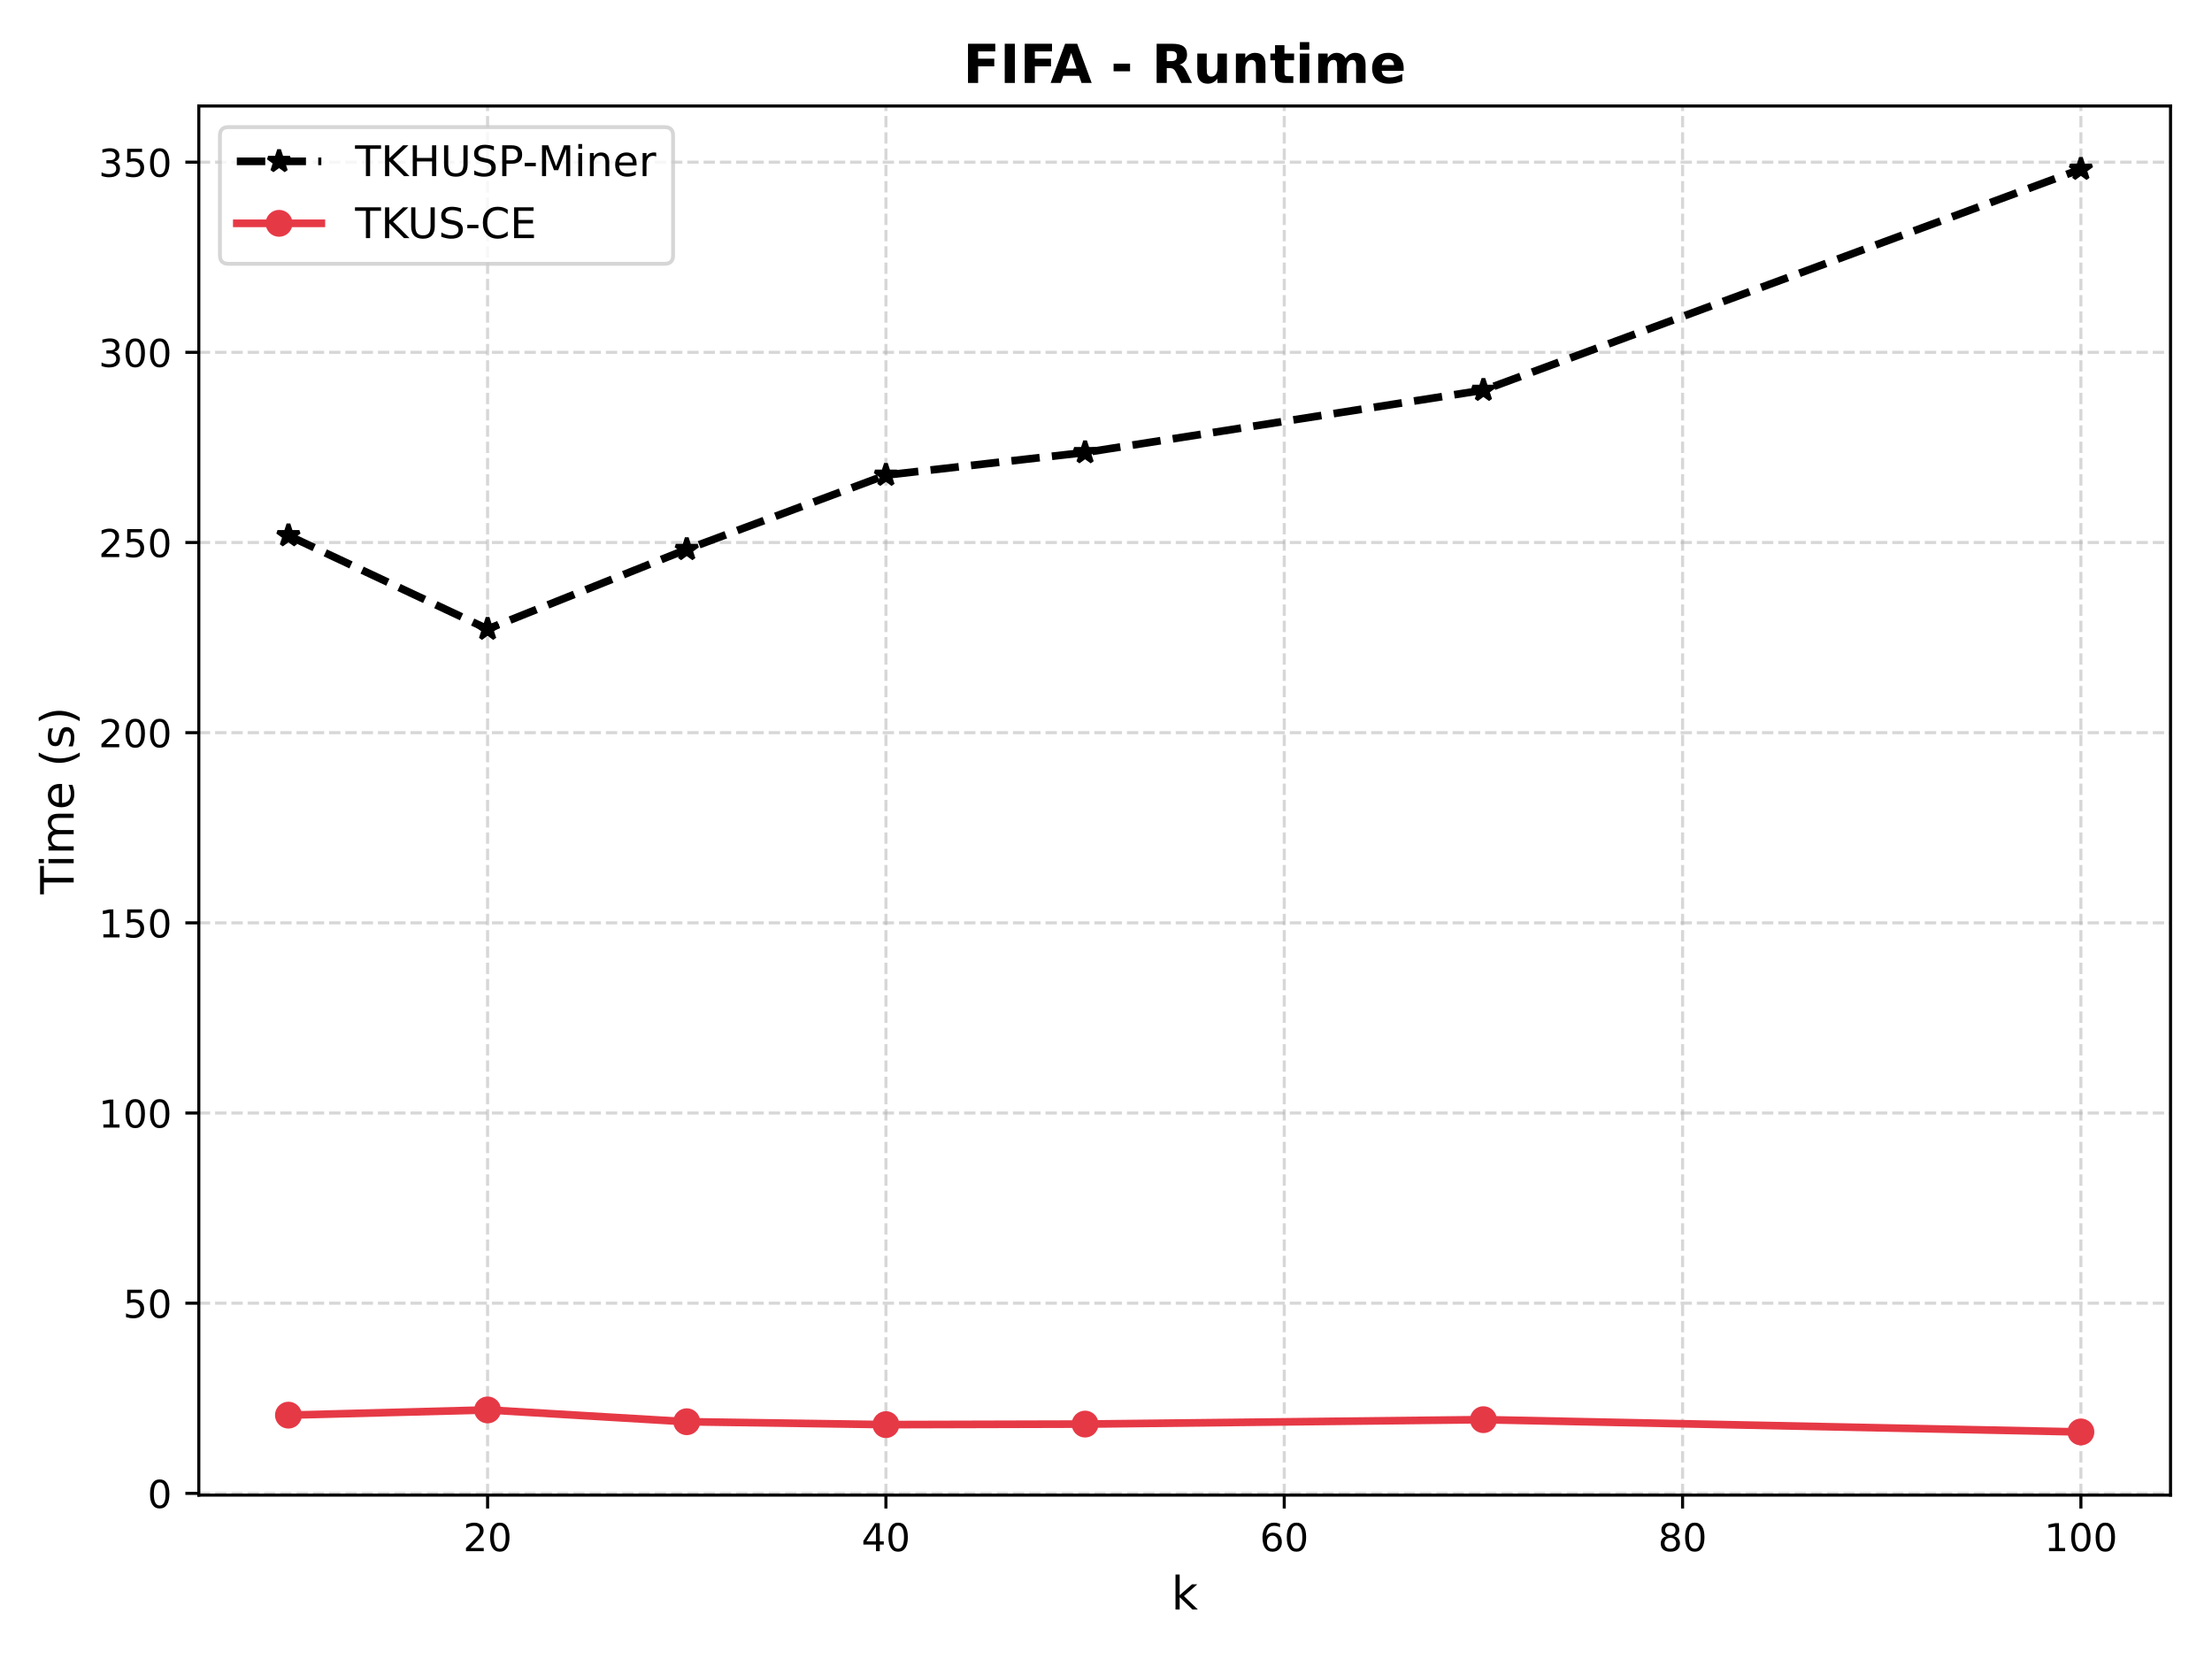
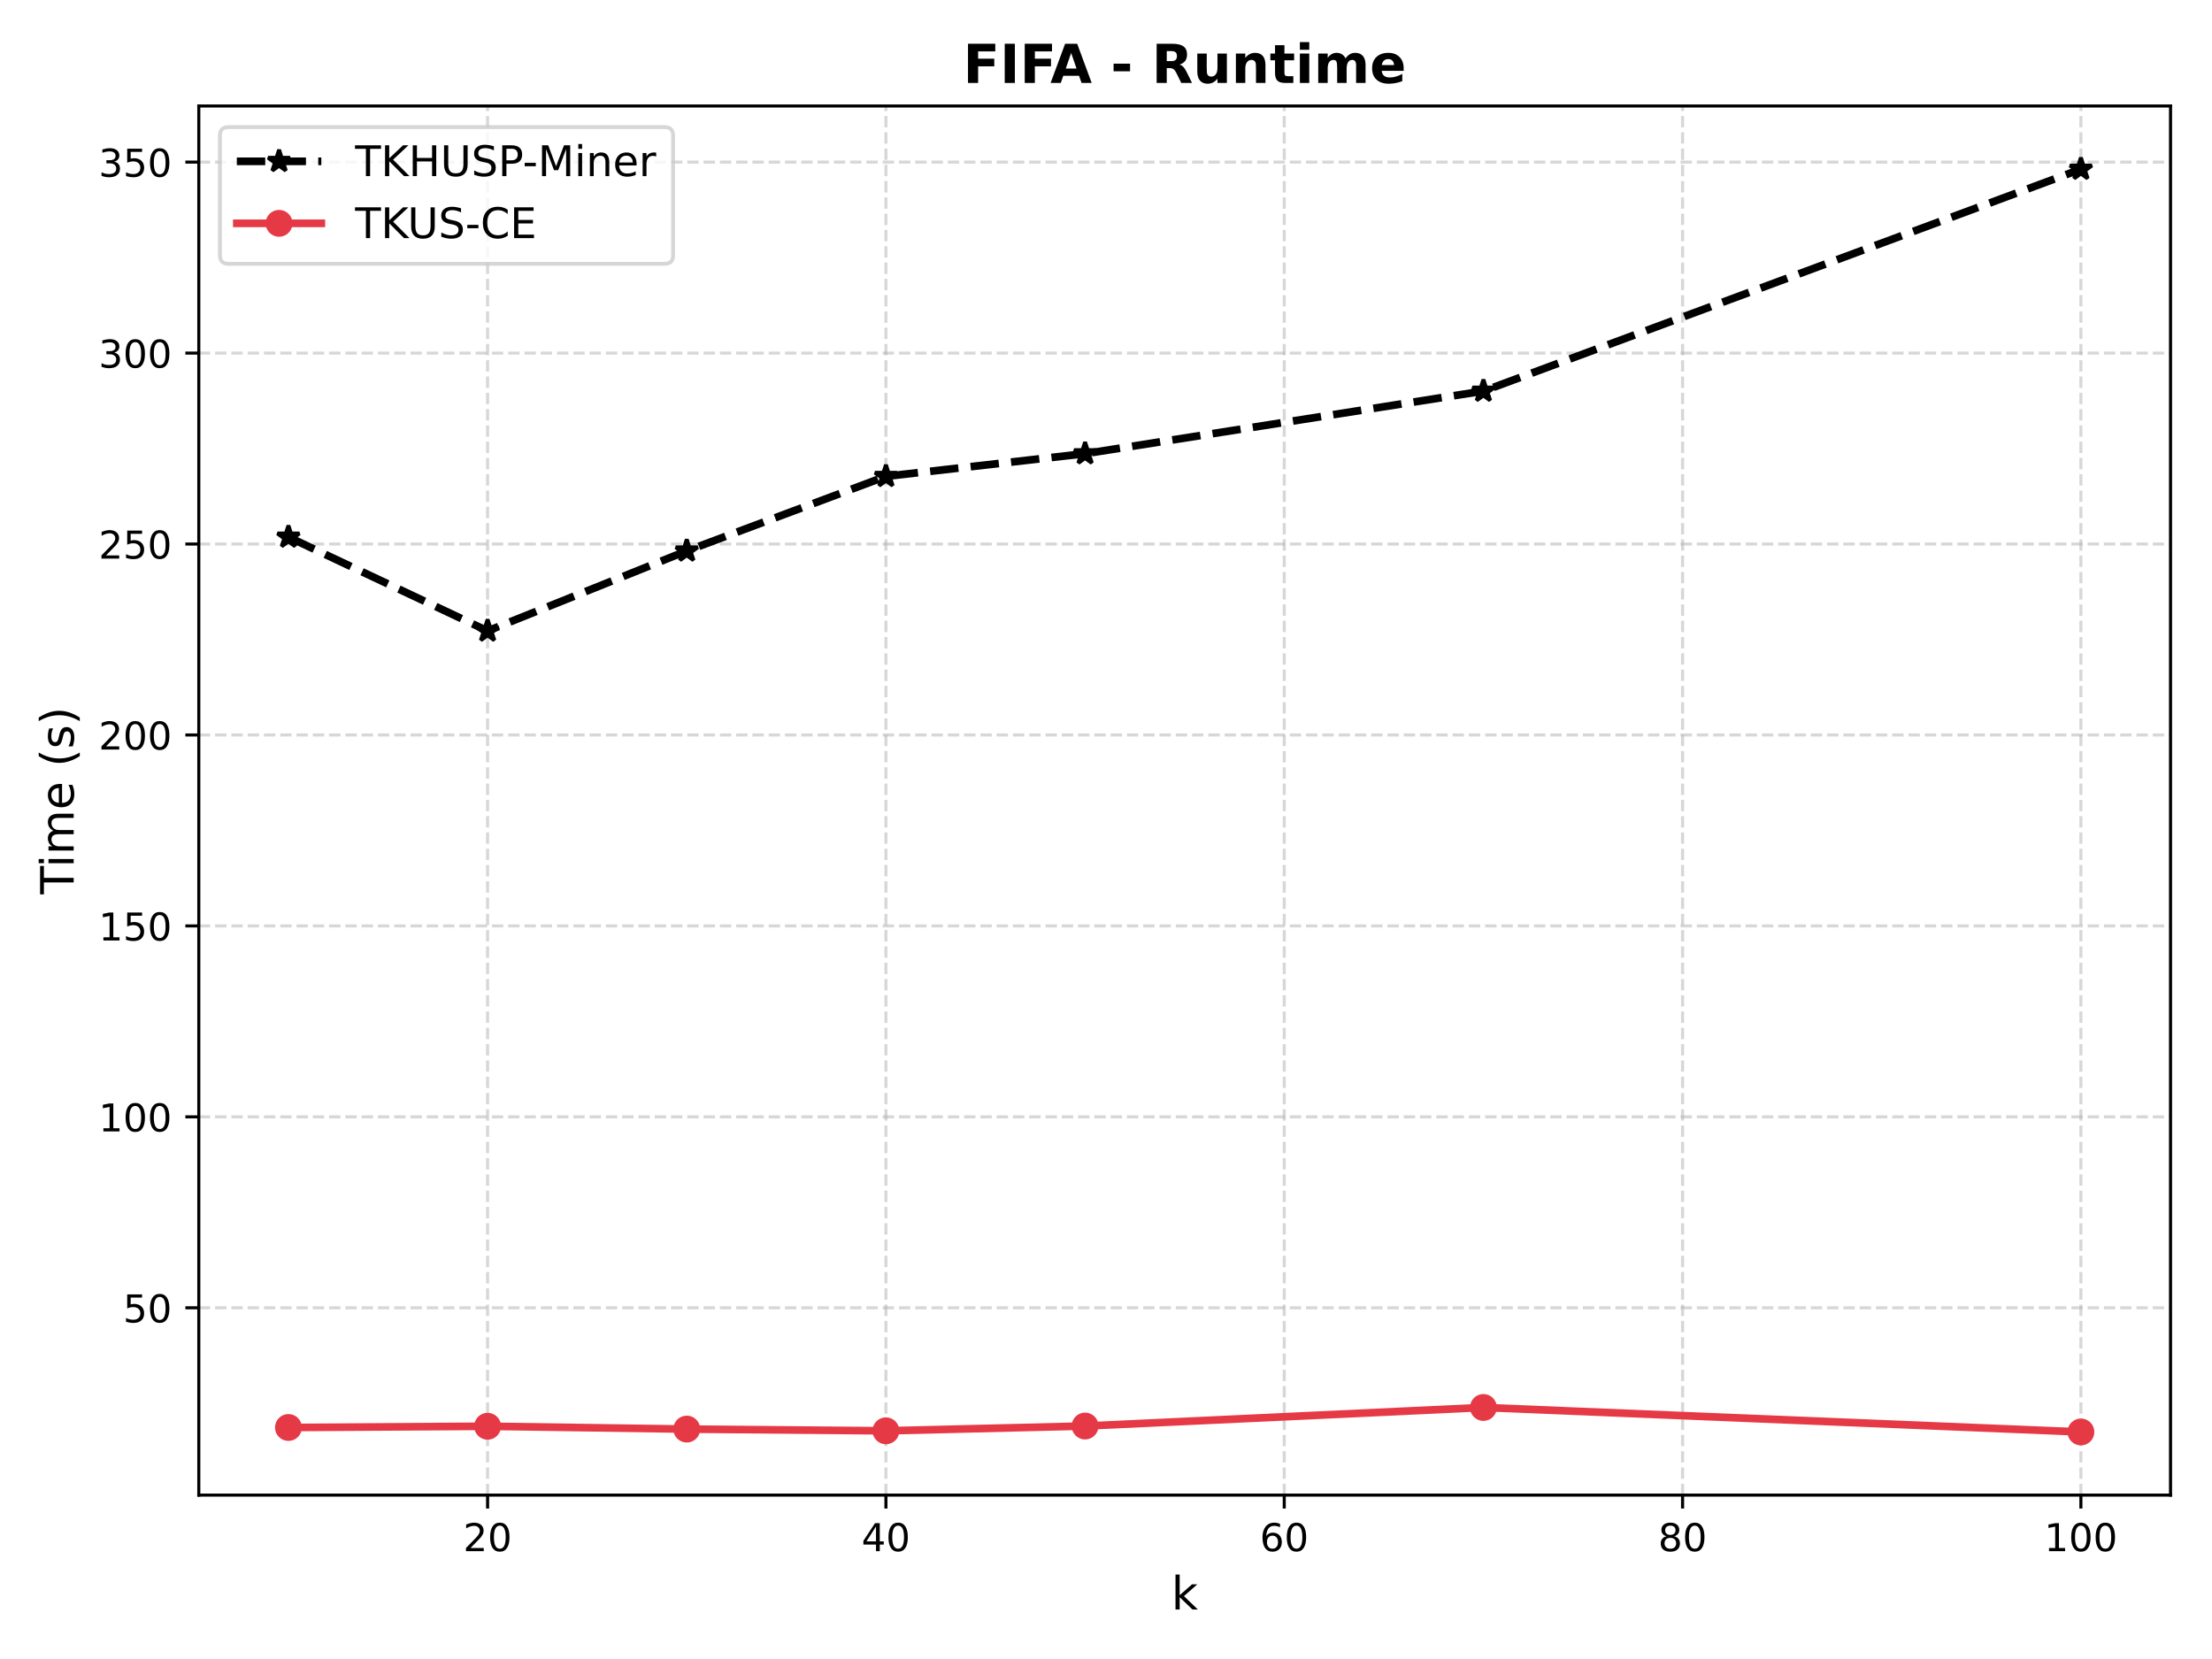
<svg xmlns="http://www.w3.org/2000/svg" xmlns:xlink="http://www.w3.org/1999/xlink" width="576pt" height="432pt" viewBox="0 0 576 432" version="1.1">
  <defs>
    <style type="text/css">*{stroke-linejoin: round; stroke-linecap: butt}</style>
  </defs>
  <g id="figure_1">
    <g id="patch_1">
      <path d="M 0 432  L 576 432  L 576 0  L 0 0  z " style="fill: #ffffff" />
    </g>
    <g id="axes_1">
      <g id="patch_2">
        <path d="M 51.77 389.32  L 565.2 389.32  L 565.2 27.6  L 51.77 27.6  z " style="fill: #ffffff" />
      </g>
      <g id="matplotlib.axis_1">
        <g id="xtick_1">
          <g id="line2d_1">
-             <path d="M 126.969 389.32  L 126.969 27.6  " clip-path="url(#pc176c3a5c0)" style="fill: none; stroke-dasharray: 2.96,1.28; stroke-dashoffset: 0; stroke: #b0b0b0; stroke-opacity: 0.5; stroke-width: 0.8" />
+             <path d="M 126.969 389.32  L 126.969 27.6  " clip-path="url(#p98add1917b)" style="fill: none; stroke-dasharray: 2.96,1.28; stroke-dashoffset: 0; stroke: #b0b0b0; stroke-opacity: 0.5; stroke-width: 0.8" />
          </g>
          <g id="line2d_2">
            <defs>
-               <path id="mfcb5574f5d" d="M 0 0  L 0 3.5  " style="stroke: #000000; stroke-width: 0.8" />
-             </defs>
-             <g>
-               <use xlink:href="#mfcb5574f5d" x="126.969" y="389.32" style="stroke: #000000; stroke-width: 0.8" />
+               <path id="ma1ddd3b9f3" d="M 0 0  L 0 3.5  " style="stroke: #000000; stroke-width: 0.8" />
+             </defs>
+             <g>
+               <use xlink:href="#ma1ddd3b9f3" x="126.969" y="389.32" style="stroke: #000000; stroke-width: 0.8" />
            </g>
          </g>
          <g id="text_1">
            <g transform="translate(120.6068 403.9184) scale(0.1 -0.1)">
              <defs>
                <path id="DejaVuSans-32" d="M 1228 531  L 3431 531  L 3431 0  L 469 0  L 469 531  Q 828 903 1448 1529  Q 2069 2156 2228 2338  Q 2531 2678 2651 2914  Q 2772 3150 2772 3378  Q 2772 3750 2511 3984  Q 2250 4219 1831 4219  Q 1534 4219 1204 4116  Q 875 4013 500 3803  L 500 4441  Q 881 4594 1212 4672  Q 1544 4750 1819 4750  Q 2544 4750 2975 4387  Q 3406 4025 3406 3419  Q 3406 3131 3298 2873  Q 3191 2616 2906 2266  Q 2828 2175 2409 1742  Q 1991 1309 1228 531  z " transform="scale(0.015625)" />
                <path id="DejaVuSans-30" d="M 2034 4250  Q 1547 4250 1301 3770  Q 1056 3291 1056 2328  Q 1056 1369 1301 889  Q 1547 409 2034 409  Q 2525 409 2770 889  Q 3016 1369 3016 2328  Q 3016 3291 2770 3770  Q 2525 4250 2034 4250  z M 2034 4750  Q 2819 4750 3233 4129  Q 3647 3509 3647 2328  Q 3647 1150 3233 529  Q 2819 -91 2034 -91  Q 1250 -91 836 529  Q 422 1150 422 2328  Q 422 3509 836 4129  Q 1250 4750 2034 4750  z " transform="scale(0.015625)" />
              </defs>
              <use xlink:href="#DejaVuSans-32" />
              <use xlink:href="#DejaVuSans-30" x="63.623" />
            </g>
          </g>
        </g>
        <g id="xtick_2">
          <g id="line2d_3">
-             <path d="M 230.693 389.32  L 230.693 27.6  " clip-path="url(#pc176c3a5c0)" style="fill: none; stroke-dasharray: 2.96,1.28; stroke-dashoffset: 0; stroke: #b0b0b0; stroke-opacity: 0.5; stroke-width: 0.8" />
+             <path d="M 230.693 389.32  L 230.693 27.6  " clip-path="url(#p98add1917b)" style="fill: none; stroke-dasharray: 2.96,1.28; stroke-dashoffset: 0; stroke: #b0b0b0; stroke-opacity: 0.5; stroke-width: 0.8" />
          </g>
          <g id="line2d_4">
            <g>
-               <use xlink:href="#mfcb5574f5d" x="230.693" y="389.32" style="stroke: #000000; stroke-width: 0.8" />
+               <use xlink:href="#ma1ddd3b9f3" x="230.693" y="389.32" style="stroke: #000000; stroke-width: 0.8" />
            </g>
          </g>
          <g id="text_2">
            <g transform="translate(224.3301 403.9184) scale(0.1 -0.1)">
              <defs>
                <path id="DejaVuSans-34" d="M 2419 4116  L 825 1625  L 2419 1625  L 2419 4116  z M 2253 4666  L 3047 4666  L 3047 1625  L 3713 1625  L 3713 1100  L 3047 1100  L 3047 0  L 2419 0  L 2419 1100  L 313 1100  L 313 1709  L 2253 4666  z " transform="scale(0.015625)" />
              </defs>
              <use xlink:href="#DejaVuSans-34" />
              <use xlink:href="#DejaVuSans-30" x="63.623" />
            </g>
          </g>
        </g>
        <g id="xtick_3">
          <g id="line2d_5">
-             <path d="M 334.416 389.32  L 334.416 27.6  " clip-path="url(#pc176c3a5c0)" style="fill: none; stroke-dasharray: 2.96,1.28; stroke-dashoffset: 0; stroke: #b0b0b0; stroke-opacity: 0.5; stroke-width: 0.8" />
+             <path d="M 334.416 389.32  L 334.416 27.6  " clip-path="url(#p98add1917b)" style="fill: none; stroke-dasharray: 2.96,1.28; stroke-dashoffset: 0; stroke: #b0b0b0; stroke-opacity: 0.5; stroke-width: 0.8" />
          </g>
          <g id="line2d_6">
            <g>
-               <use xlink:href="#mfcb5574f5d" x="334.416" y="389.32" style="stroke: #000000; stroke-width: 0.8" />
+               <use xlink:href="#ma1ddd3b9f3" x="334.416" y="389.32" style="stroke: #000000; stroke-width: 0.8" />
            </g>
          </g>
          <g id="text_3">
            <g transform="translate(328.0533 403.9184) scale(0.1 -0.1)">
              <defs>
                <path id="DejaVuSans-36" d="M 2113 2584  Q 1688 2584 1439 2293  Q 1191 2003 1191 1497  Q 1191 994 1439 701  Q 1688 409 2113 409  Q 2538 409 2786 701  Q 3034 994 3034 1497  Q 3034 2003 2786 2293  Q 2538 2584 2113 2584  z M 3366 4563  L 3366 3988  Q 3128 4100 2886 4159  Q 2644 4219 2406 4219  Q 1781 4219 1451 3797  Q 1122 3375 1075 2522  Q 1259 2794 1537 2939  Q 1816 3084 2150 3084  Q 2853 3084 3261 2657  Q 3669 2231 3669 1497  Q 3669 778 3244 343  Q 2819 -91 2113 -91  Q 1303 -91 875 529  Q 447 1150 447 2328  Q 447 3434 972 4092  Q 1497 4750 2381 4750  Q 2619 4750 2861 4703  Q 3103 4656 3366 4563  z " transform="scale(0.015625)" />
              </defs>
              <use xlink:href="#DejaVuSans-36" />
              <use xlink:href="#DejaVuSans-30" x="63.623" />
            </g>
          </g>
        </g>
        <g id="xtick_4">
          <g id="line2d_7">
-             <path d="M 438.139 389.32  L 438.139 27.6  " clip-path="url(#pc176c3a5c0)" style="fill: none; stroke-dasharray: 2.96,1.28; stroke-dashoffset: 0; stroke: #b0b0b0; stroke-opacity: 0.5; stroke-width: 0.8" />
+             <path d="M 438.139 389.32  L 438.139 27.6  " clip-path="url(#p98add1917b)" style="fill: none; stroke-dasharray: 2.96,1.28; stroke-dashoffset: 0; stroke: #b0b0b0; stroke-opacity: 0.5; stroke-width: 0.8" />
          </g>
          <g id="line2d_8">
            <g>
-               <use xlink:href="#mfcb5574f5d" x="438.139" y="389.32" style="stroke: #000000; stroke-width: 0.8" />
+               <use xlink:href="#ma1ddd3b9f3" x="438.139" y="389.32" style="stroke: #000000; stroke-width: 0.8" />
            </g>
          </g>
          <g id="text_4">
            <g transform="translate(431.7765 403.9184) scale(0.1 -0.1)">
              <defs>
                <path id="DejaVuSans-38" d="M 2034 2216  Q 1584 2216 1326 1975  Q 1069 1734 1069 1313  Q 1069 891 1326 650  Q 1584 409 2034 409  Q 2484 409 2743 651  Q 3003 894 3003 1313  Q 3003 1734 2745 1975  Q 2488 2216 2034 2216  z M 1403 2484  Q 997 2584 770 2862  Q 544 3141 544 3541  Q 544 4100 942 4425  Q 1341 4750 2034 4750  Q 2731 4750 3128 4425  Q 3525 4100 3525 3541  Q 3525 3141 3298 2862  Q 3072 2584 2669 2484  Q 3125 2378 3379 2068  Q 3634 1759 3634 1313  Q 3634 634 3220 271  Q 2806 -91 2034 -91  Q 1263 -91 848 271  Q 434 634 434 1313  Q 434 1759 690 2068  Q 947 2378 1403 2484  z M 1172 3481  Q 1172 3119 1398 2916  Q 1625 2713 2034 2713  Q 2441 2713 2670 2916  Q 2900 3119 2900 3481  Q 2900 3844 2670 4047  Q 2441 4250 2034 4250  Q 1625 4250 1398 4047  Q 1172 3844 1172 3481  z " transform="scale(0.015625)" />
              </defs>
              <use xlink:href="#DejaVuSans-38" />
              <use xlink:href="#DejaVuSans-30" x="63.623" />
            </g>
          </g>
        </g>
        <g id="xtick_5">
          <g id="line2d_9">
-             <path d="M 541.862 389.32  L 541.862 27.6  " clip-path="url(#pc176c3a5c0)" style="fill: none; stroke-dasharray: 2.96,1.28; stroke-dashoffset: 0; stroke: #b0b0b0; stroke-opacity: 0.5; stroke-width: 0.8" />
+             <path d="M 541.862 389.32  L 541.862 27.6  " clip-path="url(#p98add1917b)" style="fill: none; stroke-dasharray: 2.96,1.28; stroke-dashoffset: 0; stroke: #b0b0b0; stroke-opacity: 0.5; stroke-width: 0.8" />
          </g>
          <g id="line2d_10">
            <g>
-               <use xlink:href="#mfcb5574f5d" x="541.862" y="389.32" style="stroke: #000000; stroke-width: 0.8" />
+               <use xlink:href="#ma1ddd3b9f3" x="541.862" y="389.32" style="stroke: #000000; stroke-width: 0.8" />
            </g>
          </g>
          <g id="text_5">
            <g transform="translate(532.3185 403.9184) scale(0.1 -0.1)">
              <defs>
                <path id="DejaVuSans-31" d="M 794 531  L 1825 531  L 1825 4091  L 703 3866  L 703 4441  L 1819 4666  L 2450 4666  L 2450 531  L 3481 531  L 3481 0  L 794 0  L 794 531  z " transform="scale(0.015625)" />
              </defs>
              <use xlink:href="#DejaVuSans-31" />
              <use xlink:href="#DejaVuSans-30" x="63.623" />
              <use xlink:href="#DejaVuSans-30" x="127.246" />
            </g>
          </g>
        </g>
        <g id="text_6">
          <g transform="translate(305.0106 419.1162) scale(0.12 -0.12)">
            <defs>
              <path id="DejaVuSans-6b" d="M 581 4863  L 1159 4863  L 1159 1991  L 2875 3500  L 3609 3500  L 1753 1863  L 3688 0  L 2938 0  L 1159 1709  L 1159 0  L 581 0  L 581 4863  z " transform="scale(0.015625)" />
            </defs>
            <use xlink:href="#DejaVuSans-6b" />
          </g>
        </g>
      </g>
      <g id="matplotlib.axis_2">
        <g id="ytick_1">
          <g id="line2d_11">
-             <path d="M 51.77 388.863  L 565.2 388.863  " clip-path="url(#pc176c3a5c0)" style="fill: none; stroke-dasharray: 2.96,1.28; stroke-dashoffset: 0; stroke: #b0b0b0; stroke-opacity: 0.5; stroke-width: 0.8" />
+             <path d="M 51.77 340.549  L 565.2 340.549  " clip-path="url(#p98add1917b)" style="fill: none; stroke-dasharray: 2.96,1.28; stroke-dashoffset: 0; stroke: #b0b0b0; stroke-opacity: 0.5; stroke-width: 0.8" />
          </g>
          <g id="line2d_12">
            <defs>
-               <path id="m3930066a4e" d="M 0 0  L -3.5 0  " style="stroke: #000000; stroke-width: 0.8" />
-             </defs>
-             <g>
-               <use xlink:href="#m3930066a4e" x="51.77" y="388.863" style="stroke: #000000; stroke-width: 0.8" />
+               <path id="m9bacd7ed68" d="M 0 0  L -3.5 0  " style="stroke: #000000; stroke-width: 0.8" />
+             </defs>
+             <g>
+               <use xlink:href="#m9bacd7ed68" x="51.77" y="340.549" style="stroke: #000000; stroke-width: 0.8" />
            </g>
          </g>
          <g id="text_7">
-             <g transform="translate(38.4075 392.6624) scale(0.1 -0.1)">
-               <use xlink:href="#DejaVuSans-30" />
+             <g transform="translate(32.045 344.3481) scale(0.1 -0.1)">
+               <defs>
+                 <path id="DejaVuSans-35" d="M 691 4666  L 3169 4666  L 3169 4134  L 1269 4134  L 1269 2991  Q 1406 3038 1543 3061  Q 1681 3084 1819 3084  Q 2600 3084 3056 2656  Q 3513 2228 3513 1497  Q 3513 744 3044 326  Q 2575 -91 1722 -91  Q 1428 -91 1123 -41  Q 819 9 494 109  L 494 744  Q 775 591 1075 516  Q 1375 441 1709 441  Q 2250 441 2565 725  Q 2881 1009 2881 1497  Q 2881 1984 2565 2268  Q 2250 2553 1709 2553  Q 1456 2553 1204 2497  Q 953 2441 691 2322  L 691 4666  z " transform="scale(0.015625)" />
+               </defs>
+               <use xlink:href="#DejaVuSans-35" />
+               <use xlink:href="#DejaVuSans-30" x="63.623" />
            </g>
          </g>
        </g>
        <g id="ytick_2">
          <g id="line2d_13">
-             <path d="M 51.77 339.343  L 565.2 339.343  " clip-path="url(#pc176c3a5c0)" style="fill: none; stroke-dasharray: 2.96,1.28; stroke-dashoffset: 0; stroke: #b0b0b0; stroke-opacity: 0.5; stroke-width: 0.8" />
+             <path d="M 51.77 290.827  L 565.2 290.827  " clip-path="url(#p98add1917b)" style="fill: none; stroke-dasharray: 2.96,1.28; stroke-dashoffset: 0; stroke: #b0b0b0; stroke-opacity: 0.5; stroke-width: 0.8" />
          </g>
          <g id="line2d_14">
            <g>
-               <use xlink:href="#m3930066a4e" x="51.77" y="339.343" style="stroke: #000000; stroke-width: 0.8" />
+               <use xlink:href="#m9bacd7ed68" x="51.77" y="290.827" style="stroke: #000000; stroke-width: 0.8" />
            </g>
          </g>
          <g id="text_8">
-             <g transform="translate(32.045 343.1425) scale(0.1 -0.1)">
-               <defs>
-                 <path id="DejaVuSans-35" d="M 691 4666  L 3169 4666  L 3169 4134  L 1269 4134  L 1269 2991  Q 1406 3038 1543 3061  Q 1681 3084 1819 3084  Q 2600 3084 3056 2656  Q 3513 2228 3513 1497  Q 3513 744 3044 326  Q 2575 -91 1722 -91  Q 1428 -91 1123 -41  Q 819 9 494 109  L 494 744  Q 775 591 1075 516  Q 1375 441 1709 441  Q 2250 441 2565 725  Q 2881 1009 2881 1497  Q 2881 1984 2565 2268  Q 2250 2553 1709 2553  Q 1456 2553 1204 2497  Q 953 2441 691 2322  L 691 4666  z " transform="scale(0.015625)" />
-               </defs>
-               <use xlink:href="#DejaVuSans-35" />
-               <use xlink:href="#DejaVuSans-30" x="63.623" />
+             <g transform="translate(25.6825 294.6259) scale(0.1 -0.1)">
+               <use xlink:href="#DejaVuSans-31" />
+               <use xlink:href="#DejaVuSans-30" x="63.623" />
+               <use xlink:href="#DejaVuSans-30" x="127.246" />
            </g>
          </g>
        </g>
        <g id="ytick_3">
          <g id="line2d_15">
-             <path d="M 51.77 289.823  L 565.2 289.823  " clip-path="url(#pc176c3a5c0)" style="fill: none; stroke-dasharray: 2.96,1.28; stroke-dashoffset: 0; stroke: #b0b0b0; stroke-opacity: 0.5; stroke-width: 0.8" />
+             <path d="M 51.77 241.105  L 565.2 241.105  " clip-path="url(#p98add1917b)" style="fill: none; stroke-dasharray: 2.96,1.28; stroke-dashoffset: 0; stroke: #b0b0b0; stroke-opacity: 0.5; stroke-width: 0.8" />
          </g>
          <g id="line2d_16">
            <g>
-               <use xlink:href="#m3930066a4e" x="51.77" y="289.823" style="stroke: #000000; stroke-width: 0.8" />
+               <use xlink:href="#m9bacd7ed68" x="51.77" y="241.105" style="stroke: #000000; stroke-width: 0.8" />
            </g>
          </g>
          <g id="text_9">
-             <g transform="translate(25.6825 293.6225) scale(0.1 -0.1)">
+             <g transform="translate(25.6825 244.9038) scale(0.1 -0.1)">
              <use xlink:href="#DejaVuSans-31" />
-               <use xlink:href="#DejaVuSans-30" x="63.623" />
+               <use xlink:href="#DejaVuSans-35" x="63.623" />
              <use xlink:href="#DejaVuSans-30" x="127.246" />
            </g>
          </g>
        </g>
        <g id="ytick_4">
          <g id="line2d_17">
-             <path d="M 51.77 240.303  L 565.2 240.303  " clip-path="url(#pc176c3a5c0)" style="fill: none; stroke-dasharray: 2.96,1.28; stroke-dashoffset: 0; stroke: #b0b0b0; stroke-opacity: 0.5; stroke-width: 0.8" />
+             <path d="M 51.77 191.382  L 565.2 191.382  " clip-path="url(#p98add1917b)" style="fill: none; stroke-dasharray: 2.96,1.28; stroke-dashoffset: 0; stroke: #b0b0b0; stroke-opacity: 0.5; stroke-width: 0.8" />
          </g>
          <g id="line2d_18">
            <g>
-               <use xlink:href="#m3930066a4e" x="51.77" y="240.303" style="stroke: #000000; stroke-width: 0.8" />
+               <use xlink:href="#m9bacd7ed68" x="51.77" y="191.382" style="stroke: #000000; stroke-width: 0.8" />
            </g>
          </g>
          <g id="text_10">
-             <g transform="translate(25.6825 244.1025) scale(0.1 -0.1)">
-               <use xlink:href="#DejaVuSans-31" />
-               <use xlink:href="#DejaVuSans-35" x="63.623" />
+             <g transform="translate(25.6825 195.1817) scale(0.1 -0.1)">
+               <use xlink:href="#DejaVuSans-32" />
+               <use xlink:href="#DejaVuSans-30" x="63.623" />
              <use xlink:href="#DejaVuSans-30" x="127.246" />
            </g>
          </g>
        </g>
        <g id="ytick_5">
          <g id="line2d_19">
-             <path d="M 51.77 190.783  L 565.2 190.783  " clip-path="url(#pc176c3a5c0)" style="fill: none; stroke-dasharray: 2.96,1.28; stroke-dashoffset: 0; stroke: #b0b0b0; stroke-opacity: 0.5; stroke-width: 0.8" />
+             <path d="M 51.77 141.66  L 565.2 141.66  " clip-path="url(#p98add1917b)" style="fill: none; stroke-dasharray: 2.96,1.28; stroke-dashoffset: 0; stroke: #b0b0b0; stroke-opacity: 0.5; stroke-width: 0.8" />
          </g>
          <g id="line2d_20">
            <g>
-               <use xlink:href="#m3930066a4e" x="51.77" y="190.783" style="stroke: #000000; stroke-width: 0.8" />
+               <use xlink:href="#m9bacd7ed68" x="51.77" y="141.66" style="stroke: #000000; stroke-width: 0.8" />
            </g>
          </g>
          <g id="text_11">
-             <g transform="translate(25.6825 194.5826) scale(0.1 -0.1)">
+             <g transform="translate(25.6825 145.4595) scale(0.1 -0.1)">
              <use xlink:href="#DejaVuSans-32" />
-               <use xlink:href="#DejaVuSans-30" x="63.623" />
+               <use xlink:href="#DejaVuSans-35" x="63.623" />
              <use xlink:href="#DejaVuSans-30" x="127.246" />
            </g>
          </g>
        </g>
        <g id="ytick_6">
          <g id="line2d_21">
-             <path d="M 51.77 141.263  L 565.2 141.263  " clip-path="url(#pc176c3a5c0)" style="fill: none; stroke-dasharray: 2.96,1.28; stroke-dashoffset: 0; stroke: #b0b0b0; stroke-opacity: 0.5; stroke-width: 0.8" />
+             <path d="M 51.77 91.938  L 565.2 91.938  " clip-path="url(#p98add1917b)" style="fill: none; stroke-dasharray: 2.96,1.28; stroke-dashoffset: 0; stroke: #b0b0b0; stroke-opacity: 0.5; stroke-width: 0.8" />
          </g>
          <g id="line2d_22">
            <g>
-               <use xlink:href="#m3930066a4e" x="51.77" y="141.263" style="stroke: #000000; stroke-width: 0.8" />
+               <use xlink:href="#m9bacd7ed68" x="51.77" y="91.938" style="stroke: #000000; stroke-width: 0.8" />
            </g>
          </g>
          <g id="text_12">
-             <g transform="translate(25.6825 145.0626) scale(0.1 -0.1)">
-               <use xlink:href="#DejaVuSans-32" />
-               <use xlink:href="#DejaVuSans-35" x="63.623" />
+             <g transform="translate(25.6825 95.73738) scale(0.1 -0.1)">
+               <defs>
+                 <path id="DejaVuSans-33" d="M 2597 2516  Q 3050 2419 3304 2112  Q 3559 1806 3559 1356  Q 3559 666 3084 287  Q 2609 -91 1734 -91  Q 1441 -91 1130 -33  Q 819 25 488 141  L 488 750  Q 750 597 1062 519  Q 1375 441 1716 441  Q 2309 441 2620 675  Q 2931 909 2931 1356  Q 2931 1769 2642 2001  Q 2353 2234 1838 2234  L 1294 2234  L 1294 2753  L 1863 2753  Q 2328 2753 2575 2939  Q 2822 3125 2822 3475  Q 2822 3834 2567 4026  Q 2313 4219 1838 4219  Q 1578 4219 1281 4162  Q 984 4106 628 3988  L 628 4550  Q 988 4650 1302 4700  Q 1616 4750 1894 4750  Q 2613 4750 3031 4423  Q 3450 4097 3450 3541  Q 3450 3153 3228 2886  Q 3006 2619 2597 2516  z " transform="scale(0.015625)" />
+               </defs>
+               <use xlink:href="#DejaVuSans-33" />
+               <use xlink:href="#DejaVuSans-30" x="63.623" />
              <use xlink:href="#DejaVuSans-30" x="127.246" />
            </g>
          </g>
        </g>
        <g id="ytick_7">
          <g id="line2d_23">
-             <path d="M 51.77 91.743  L 565.2 91.743  " clip-path="url(#pc176c3a5c0)" style="fill: none; stroke-dasharray: 2.96,1.28; stroke-dashoffset: 0; stroke: #b0b0b0; stroke-opacity: 0.5; stroke-width: 0.8" />
+             <path d="M 51.77 42.216  L 565.2 42.216  " clip-path="url(#p98add1917b)" style="fill: none; stroke-dasharray: 2.96,1.28; stroke-dashoffset: 0; stroke: #b0b0b0; stroke-opacity: 0.5; stroke-width: 0.8" />
          </g>
          <g id="line2d_24">
            <g>
-               <use xlink:href="#m3930066a4e" x="51.77" y="91.743" style="stroke: #000000; stroke-width: 0.8" />
+               <use xlink:href="#m9bacd7ed68" x="51.77" y="42.216" style="stroke: #000000; stroke-width: 0.8" />
            </g>
          </g>
          <g id="text_13">
-             <g transform="translate(25.6825 95.54263) scale(0.1 -0.1)">
-               <defs>
-                 <path id="DejaVuSans-33" d="M 2597 2516  Q 3050 2419 3304 2112  Q 3559 1806 3559 1356  Q 3559 666 3084 287  Q 2609 -91 1734 -91  Q 1441 -91 1130 -33  Q 819 25 488 141  L 488 750  Q 750 597 1062 519  Q 1375 441 1716 441  Q 2309 441 2620 675  Q 2931 909 2931 1356  Q 2931 1769 2642 2001  Q 2353 2234 1838 2234  L 1294 2234  L 1294 2753  L 1863 2753  Q 2328 2753 2575 2939  Q 2822 3125 2822 3475  Q 2822 3834 2567 4026  Q 2313 4219 1838 4219  Q 1578 4219 1281 4162  Q 984 4106 628 3988  L 628 4550  Q 988 4650 1302 4700  Q 1616 4750 1894 4750  Q 2613 4750 3031 4423  Q 3450 4097 3450 3541  Q 3450 3153 3228 2886  Q 3006 2619 2597 2516  z " transform="scale(0.015625)" />
-               </defs>
-               <use xlink:href="#DejaVuSans-33" />
-               <use xlink:href="#DejaVuSans-30" x="63.623" />
-               <use xlink:href="#DejaVuSans-30" x="127.246" />
-             </g>
-           </g>
-         </g>
-         <g id="ytick_8">
-           <g id="line2d_25">
-             <path d="M 51.77 42.223  L 565.2 42.223  " clip-path="url(#pc176c3a5c0)" style="fill: none; stroke-dasharray: 2.96,1.28; stroke-dashoffset: 0; stroke: #b0b0b0; stroke-opacity: 0.5; stroke-width: 0.8" />
-           </g>
-           <g id="line2d_26">
-             <g>
-               <use xlink:href="#m3930066a4e" x="51.77" y="42.223" style="stroke: #000000; stroke-width: 0.8" />
-             </g>
-           </g>
-           <g id="text_14">
-             <g transform="translate(25.6825 46.02266) scale(0.1 -0.1)">
+             <g transform="translate(25.6825 46.01524) scale(0.1 -0.1)">
              <use xlink:href="#DejaVuSans-33" />
              <use xlink:href="#DejaVuSans-35" x="63.623" />
              <use xlink:href="#DejaVuSans-30" x="127.246" />
            </g>
          </g>
        </g>
-         <g id="text_15">
+         <g id="text_14">
          <g transform="translate(19.18688 232.8547) rotate(-90) scale(0.12 -0.12)">
            <defs>
              <path id="DejaVuSans-54" d="M -19 4666  L 3928 4666  L 3928 4134  L 2272 4134  L 2272 0  L 1638 0  L 1638 4134  L -19 4134  L -19 4666  z " transform="scale(0.015625)" />
              <path id="DejaVuSans-69" d="M 603 3500  L 1178 3500  L 1178 0  L 603 0  L 603 3500  z M 603 4863  L 1178 4863  L 1178 4134  L 603 4134  L 603 4863  z " transform="scale(0.015625)" />
              <path id="DejaVuSans-6d" d="M 3328 2828  Q 3544 3216 3844 3400  Q 4144 3584 4550 3584  Q 5097 3584 5394 3201  Q 5691 2819 5691 2113  L 5691 0  L 5113 0  L 5113 2094  Q 5113 2597 4934 2840  Q 4756 3084 4391 3084  Q 3944 3084 3684 2787  Q 3425 2491 3425 1978  L 3425 0  L 2847 0  L 2847 2094  Q 2847 2600 2669 2842  Q 2491 3084 2119 3084  Q 1678 3084 1418 2786  Q 1159 2488 1159 1978  L 1159 0  L 581 0  L 581 3500  L 1159 3500  L 1159 2956  Q 1356 3278 1631 3431  Q 1906 3584 2284 3584  Q 2666 3584 2933 3390  Q 3200 3197 3328 2828  z " transform="scale(0.015625)" />
              <path id="DejaVuSans-65" d="M 3597 1894  L 3597 1613  L 953 1613  Q 991 1019 1311 708  Q 1631 397 2203 397  Q 2534 397 2845 478  Q 3156 559 3463 722  L 3463 178  Q 3153 47 2828 -22  Q 2503 -91 2169 -91  Q 1331 -91 842 396  Q 353 884 353 1716  Q 353 2575 817 3079  Q 1281 3584 2069 3584  Q 2775 3584 3186 3129  Q 3597 2675 3597 1894  z M 3022 2063  Q 3016 2534 2758 2815  Q 2500 3097 2075 3097  Q 1594 3097 1305 2825  Q 1016 2553 972 2059  L 3022 2063  z " transform="scale(0.015625)" />
              <path id="DejaVuSans-20" transform="scale(0.015625)" />
              <path id="DejaVuSans-28" d="M 1984 4856  Q 1566 4138 1362 3434  Q 1159 2731 1159 2009  Q 1159 1288 1364 580  Q 1569 -128 1984 -844  L 1484 -844  Q 1016 -109 783 600  Q 550 1309 550 2009  Q 550 2706 781 3412  Q 1013 4119 1484 4856  L 1984 4856  z " transform="scale(0.015625)" />
              <path id="DejaVuSans-73" d="M 2834 3397  L 2834 2853  Q 2591 2978 2328 3040  Q 2066 3103 1784 3103  Q 1356 3103 1142 2972  Q 928 2841 928 2578  Q 928 2378 1081 2264  Q 1234 2150 1697 2047  L 1894 2003  Q 2506 1872 2764 1633  Q 3022 1394 3022 966  Q 3022 478 2636 193  Q 2250 -91 1575 -91  Q 1294 -91 989 -36  Q 684 19 347 128  L 347 722  Q 666 556 975 473  Q 1284 391 1588 391  Q 1994 391 2212 530  Q 2431 669 2431 922  Q 2431 1156 2273 1281  Q 2116 1406 1581 1522  L 1381 1569  Q 847 1681 609 1914  Q 372 2147 372 2553  Q 372 3047 722 3315  Q 1072 3584 1716 3584  Q 2034 3584 2315 3537  Q 2597 3491 2834 3397  z " transform="scale(0.015625)" />
              <path id="DejaVuSans-29" d="M 513 4856  L 1013 4856  Q 1481 4119 1714 3412  Q 1947 2706 1947 2009  Q 1947 1309 1714 600  Q 1481 -109 1013 -844  L 513 -844  Q 928 -128 1133 580  Q 1338 1288 1338 2009  Q 1338 2731 1133 3434  Q 928 4138 513 4856  z " transform="scale(0.015625)" />
            </defs>
            <use xlink:href="#DejaVuSans-54" />
            <use xlink:href="#DejaVuSans-69" x="57.959" />
            <use xlink:href="#DejaVuSans-6d" x="85.742" />
            <use xlink:href="#DejaVuSans-65" x="183.154" />
            <use xlink:href="#DejaVuSans-20" x="244.678" />
            <use xlink:href="#DejaVuSans-28" x="276.465" />
            <use xlink:href="#DejaVuSans-73" x="315.479" />
            <use xlink:href="#DejaVuSans-29" x="367.578" />
          </g>
        </g>
      </g>
-       <g id="line2d_27">
-         <path d="M 75.108 139.455  L 126.969 163.808  L 178.831 143.046  L 230.693 123.712  L 282.554 117.83  L 386.277 101.6  L 541.862 44.042  " clip-path="url(#pc176c3a5c0)" style="fill: none; stroke-dasharray: 7.4,3.2; stroke-dashoffset: 0; stroke: #000000; stroke-width: 2" />
+       <g id="line2d_25">
+         <path d="M 75.108 139.844  L 126.969 164.297  L 178.831 143.45  L 230.693 124.037  L 282.554 118.131  L 386.277 101.835  L 541.862 44.042  " clip-path="url(#p98add1917b)" style="fill: none; stroke-dasharray: 7.4,3.2; stroke-dashoffset: 0; stroke: #000000; stroke-width: 2" />
        <defs>
-           <path id="m1a1abf4ad8" d="M 0 -3  L -0.674 -0.927  L -2.853 -0.927  L -1.09 0.354  L -1.763 2.427  L -0 1.146  L 1.763 2.427  L 1.09 0.354  L 2.853 -0.927  L 0.674 -0.927  z " style="stroke: #000000; stroke-linejoin: bevel" />
+           <path id="m9409960e76" d="M 0 -3  L -0.674 -0.927  L -2.853 -0.927  L -1.09 0.354  L -1.763 2.427  L -0 1.146  L 1.763 2.427  L 1.09 0.354  L 2.853 -0.927  L 0.674 -0.927  z " style="stroke: #000000; stroke-linejoin: bevel" />
        </defs>
-         <g clip-path="url(#pc176c3a5c0)">
-           <use xlink:href="#m1a1abf4ad8" x="75.108" y="139.455" style="stroke: #000000; stroke-linejoin: bevel" />
-           <use xlink:href="#m1a1abf4ad8" x="126.969" y="163.808" style="stroke: #000000; stroke-linejoin: bevel" />
-           <use xlink:href="#m1a1abf4ad8" x="178.831" y="143.046" style="stroke: #000000; stroke-linejoin: bevel" />
-           <use xlink:href="#m1a1abf4ad8" x="230.693" y="123.712" style="stroke: #000000; stroke-linejoin: bevel" />
-           <use xlink:href="#m1a1abf4ad8" x="282.554" y="117.83" style="stroke: #000000; stroke-linejoin: bevel" />
-           <use xlink:href="#m1a1abf4ad8" x="386.277" y="101.6" style="stroke: #000000; stroke-linejoin: bevel" />
-           <use xlink:href="#m1a1abf4ad8" x="541.862" y="44.042" style="stroke: #000000; stroke-linejoin: bevel" />
-         </g>
-       </g>
-       <g id="line2d_28">
-         <path d="M 75.108 368.501  L 126.969 367.144  L 178.831 370.214  L 230.693 370.967  L 282.554 370.828  L 386.277 369.679  L 541.862 372.878  " clip-path="url(#pc176c3a5c0)" style="fill: none; stroke: #e63946; stroke-width: 2; stroke-linecap: square" />
+         <g clip-path="url(#p98add1917b)">
+           <use xlink:href="#m9409960e76" x="75.108" y="139.844" style="stroke: #000000; stroke-linejoin: bevel" />
+           <use xlink:href="#m9409960e76" x="126.969" y="164.297" style="stroke: #000000; stroke-linejoin: bevel" />
+           <use xlink:href="#m9409960e76" x="178.831" y="143.45" style="stroke: #000000; stroke-linejoin: bevel" />
+           <use xlink:href="#m9409960e76" x="230.693" y="124.037" style="stroke: #000000; stroke-linejoin: bevel" />
+           <use xlink:href="#m9409960e76" x="282.554" y="118.131" style="stroke: #000000; stroke-linejoin: bevel" />
+           <use xlink:href="#m9409960e76" x="386.277" y="101.835" style="stroke: #000000; stroke-linejoin: bevel" />
+           <use xlink:href="#m9409960e76" x="541.862" y="44.042" style="stroke: #000000; stroke-linejoin: bevel" />
+         </g>
+       </g>
+       <g id="line2d_26">
+         <path d="M 75.108 371.715  L 126.969 371.396  L 178.831 372.132  L 230.693 372.58  L 282.554 371.337  L 386.277 366.504  L 541.862 372.878  " clip-path="url(#p98add1917b)" style="fill: none; stroke: #e63946; stroke-width: 2; stroke-linecap: square" />
        <defs>
-           <path id="mf45c9e06b6" d="M 0 3  C 0.796 3 1.559 2.684 2.121 2.121  C 2.684 1.559 3 0.796 3 0  C 3 -0.796 2.684 -1.559 2.121 -2.121  C 1.559 -2.684 0.796 -3 0 -3  C -0.796 -3 -1.559 -2.684 -2.121 -2.121  C -2.684 -1.559 -3 -0.796 -3 0  C -3 0.796 -2.684 1.559 -2.121 2.121  C -1.559 2.684 -0.796 3 0 3  z " style="stroke: #e63946" />
+           <path id="m9108a77018" d="M 0 3  C 0.796 3 1.559 2.684 2.121 2.121  C 2.684 1.559 3 0.796 3 0  C 3 -0.796 2.684 -1.559 2.121 -2.121  C 1.559 -2.684 0.796 -3 0 -3  C -0.796 -3 -1.559 -2.684 -2.121 -2.121  C -2.684 -1.559 -3 -0.796 -3 0  C -3 0.796 -2.684 1.559 -2.121 2.121  C -1.559 2.684 -0.796 3 0 3  z " style="stroke: #e63946" />
        </defs>
-         <g clip-path="url(#pc176c3a5c0)">
-           <use xlink:href="#mf45c9e06b6" x="75.108" y="368.501" style="fill: #e63946; stroke: #e63946" />
-           <use xlink:href="#mf45c9e06b6" x="126.969" y="367.144" style="fill: #e63946; stroke: #e63946" />
-           <use xlink:href="#mf45c9e06b6" x="178.831" y="370.214" style="fill: #e63946; stroke: #e63946" />
-           <use xlink:href="#mf45c9e06b6" x="230.693" y="370.967" style="fill: #e63946; stroke: #e63946" />
-           <use xlink:href="#mf45c9e06b6" x="282.554" y="370.828" style="fill: #e63946; stroke: #e63946" />
-           <use xlink:href="#mf45c9e06b6" x="386.277" y="369.679" style="fill: #e63946; stroke: #e63946" />
-           <use xlink:href="#mf45c9e06b6" x="541.862" y="372.878" style="fill: #e63946; stroke: #e63946" />
+         <g clip-path="url(#p98add1917b)">
+           <use xlink:href="#m9108a77018" x="75.108" y="371.715" style="fill: #e63946; stroke: #e63946" />
+           <use xlink:href="#m9108a77018" x="126.969" y="371.396" style="fill: #e63946; stroke: #e63946" />
+           <use xlink:href="#m9108a77018" x="178.831" y="372.132" style="fill: #e63946; stroke: #e63946" />
+           <use xlink:href="#m9108a77018" x="230.693" y="372.58" style="fill: #e63946; stroke: #e63946" />
+           <use xlink:href="#m9108a77018" x="282.554" y="371.337" style="fill: #e63946; stroke: #e63946" />
+           <use xlink:href="#m9108a77018" x="386.277" y="366.504" style="fill: #e63946; stroke: #e63946" />
+           <use xlink:href="#m9108a77018" x="541.862" y="372.878" style="fill: #e63946; stroke: #e63946" />
        </g>
      </g>
      <g id="patch_3">
        <path d="M 51.77 389.32  L 51.77 27.6  " style="fill: none; stroke: #000000; stroke-width: 0.8; stroke-linejoin: miter; stroke-linecap: square" />
      </g>
      <g id="patch_4">
        <path d="M 565.2 389.32  L 565.2 27.6  " style="fill: none; stroke: #000000; stroke-width: 0.8; stroke-linejoin: miter; stroke-linecap: square" />
      </g>
      <g id="patch_5">
        <path d="M 51.77 389.32  L 565.2 389.32  " style="fill: none; stroke: #000000; stroke-width: 0.8; stroke-linejoin: miter; stroke-linecap: square" />
      </g>
      <g id="patch_6">
        <path d="M 51.77 27.6  L 565.2 27.6  " style="fill: none; stroke: #000000; stroke-width: 0.8; stroke-linejoin: miter; stroke-linecap: square" />
      </g>
-       <g id="text_16">
+       <g id="text_15">
        <g transform="translate(250.782 21.6) scale(0.14 -0.14)">
          <defs>
            <path id="DejaVuSans-Bold-46" d="M 588 4666  L 3834 4666  L 3834 3756  L 1791 3756  L 1791 2888  L 3713 2888  L 3713 1978  L 1791 1978  L 1791 0  L 588 0  L 588 4666  z " transform="scale(0.015625)" />
            <path id="DejaVuSans-Bold-49" d="M 588 4666  L 1791 4666  L 1791 0  L 588 0  L 588 4666  z " transform="scale(0.015625)" />
            <path id="DejaVuSans-Bold-41" d="M 3419 850  L 1538 850  L 1241 0  L 31 0  L 1759 4666  L 3194 4666  L 4922 0  L 3713 0  L 3419 850  z M 1838 1716  L 3116 1716  L 2478 3572  L 1838 1716  z " transform="scale(0.015625)" />
            <path id="DejaVuSans-Bold-20" transform="scale(0.015625)" />
            <path id="DejaVuSans-Bold-2d" d="M 347 2297  L 2309 2297  L 2309 1388  L 347 1388  L 347 2297  z " transform="scale(0.015625)" />
            <path id="DejaVuSans-Bold-52" d="M 2297 2597  Q 2675 2597 2839 2737  Q 3003 2878 3003 3200  Q 3003 3519 2839 3656  Q 2675 3794 2297 3794  L 1791 3794  L 1791 2597  L 2297 2597  z M 1791 1766  L 1791 0  L 588 0  L 588 4666  L 2425 4666  Q 3347 4666 3776 4356  Q 4206 4047 4206 3378  Q 4206 2916 3982 2619  Q 3759 2322 3309 2181  Q 3556 2125 3751 1926  Q 3947 1728 4147 1325  L 4800 0  L 3519 0  L 2950 1159  Q 2778 1509 2601 1637  Q 2425 1766 2131 1766  L 1791 1766  z " transform="scale(0.015625)" />
            <path id="DejaVuSans-Bold-75" d="M 500 1363  L 500 3500  L 1625 3500  L 1625 3150  Q 1625 2866 1622 2436  Q 1619 2006 1619 1863  Q 1619 1441 1641 1255  Q 1663 1069 1716 984  Q 1784 875 1895 815  Q 2006 756 2150 756  Q 2500 756 2700 1025  Q 2900 1294 2900 1772  L 2900 3500  L 4019 3500  L 4019 0  L 2900 0  L 2900 506  Q 2647 200 2364 54  Q 2081 -91 1741 -91  Q 1134 -91 817 281  Q 500 653 500 1363  z " transform="scale(0.015625)" />
            <path id="DejaVuSans-Bold-6e" d="M 4056 2131  L 4056 0  L 2931 0  L 2931 347  L 2931 1631  Q 2931 2084 2911 2256  Q 2891 2428 2841 2509  Q 2775 2619 2662 2680  Q 2550 2741 2406 2741  Q 2056 2741 1856 2470  Q 1656 2200 1656 1722  L 1656 0  L 538 0  L 538 3500  L 1656 3500  L 1656 2988  Q 1909 3294 2193 3439  Q 2478 3584 2822 3584  Q 3428 3584 3742 3212  Q 4056 2841 4056 2131  z " transform="scale(0.015625)" />
            <path id="DejaVuSans-Bold-74" d="M 1759 4494  L 1759 3500  L 2913 3500  L 2913 2700  L 1759 2700  L 1759 1216  Q 1759 972 1856 886  Q 1953 800 2241 800  L 2816 800  L 2816 0  L 1856 0  Q 1194 0 917 276  Q 641 553 641 1216  L 641 2700  L 84 2700  L 84 3500  L 641 3500  L 641 4494  L 1759 4494  z " transform="scale(0.015625)" />
            <path id="DejaVuSans-Bold-69" d="M 538 3500  L 1656 3500  L 1656 0  L 538 0  L 538 3500  z M 538 4863  L 1656 4863  L 1656 3950  L 538 3950  L 538 4863  z " transform="scale(0.015625)" />
            <path id="DejaVuSans-Bold-6d" d="M 3781 2919  Q 3994 3244 4286 3414  Q 4578 3584 4928 3584  Q 5531 3584 5847 3212  Q 6163 2841 6163 2131  L 6163 0  L 5038 0  L 5038 1825  Q 5041 1866 5042 1909  Q 5044 1953 5044 2034  Q 5044 2406 4934 2573  Q 4825 2741 4581 2741  Q 4263 2741 4089 2478  Q 3916 2216 3909 1719  L 3909 0  L 2784 0  L 2784 1825  Q 2784 2406 2684 2573  Q 2584 2741 2328 2741  Q 2006 2741 1831 2477  Q 1656 2213 1656 1722  L 1656 0  L 531 0  L 531 3500  L 1656 3500  L 1656 2988  Q 1863 3284 2130 3434  Q 2397 3584 2719 3584  Q 3081 3584 3359 3409  Q 3638 3234 3781 2919  z " transform="scale(0.015625)" />
            <path id="DejaVuSans-Bold-65" d="M 4031 1759  L 4031 1441  L 1416 1441  Q 1456 1047 1700 850  Q 1944 653 2381 653  Q 2734 653 3104 758  Q 3475 863 3866 1075  L 3866 213  Q 3469 63 3072 -14  Q 2675 -91 2278 -91  Q 1328 -91 801 392  Q 275 875 275 1747  Q 275 2603 792 3093  Q 1309 3584 2216 3584  Q 3041 3584 3536 3087  Q 4031 2591 4031 1759  z M 2881 2131  Q 2881 2450 2695 2645  Q 2509 2841 2209 2841  Q 1884 2841 1681 2658  Q 1478 2475 1428 2131  L 2881 2131  z " transform="scale(0.015625)" />
          </defs>
          <use xlink:href="#DejaVuSans-Bold-46" />
          <use xlink:href="#DejaVuSans-Bold-49" x="68.311" />
          <use xlink:href="#DejaVuSans-Bold-46" x="105.518" />
          <use xlink:href="#DejaVuSans-Bold-41" x="162.328" />
          <use xlink:href="#DejaVuSans-Bold-20" x="239.721" />
          <use xlink:href="#DejaVuSans-Bold-2d" x="274.535" />
          <use xlink:href="#DejaVuSans-Bold-20" x="316.039" />
          <use xlink:href="#DejaVuSans-Bold-52" x="350.854" />
          <use xlink:href="#DejaVuSans-Bold-75" x="427.855" />
          <use xlink:href="#DejaVuSans-Bold-6e" x="499.047" />
          <use xlink:href="#DejaVuSans-Bold-74" x="570.238" />
          <use xlink:href="#DejaVuSans-Bold-69" x="618.041" />
          <use xlink:href="#DejaVuSans-Bold-6d" x="652.318" />
          <use xlink:href="#DejaVuSans-Bold-65" x="756.518" />
        </g>
      </g>
      <g id="legend_1">
        <g id="patch_7">
          <path d="M 59.47 68.692  L 173.071 68.692  Q 175.271 68.692 175.271 66.492  L 175.271 35.3  Q 175.271 33.1 173.071 33.1  L 59.47 33.1  Q 57.27 33.1 57.27 35.3  L 57.27 66.492  Q 57.27 68.692 59.47 68.692  z " style="fill: #ffffff; opacity: 0.8; stroke: #cccccc; stroke-linejoin: miter" />
        </g>
-         <g id="line2d_29">
+         <g id="line2d_27">
          <path d="M 61.67 42.008  L 72.67 42.008  L 83.67 42.008  " style="fill: none; stroke-dasharray: 7.4,3.2; stroke-dashoffset: 0; stroke: #000000; stroke-width: 2" />
          <g>
-             <use xlink:href="#m1a1abf4ad8" x="72.67" y="42.008" style="stroke: #000000; stroke-linejoin: bevel" />
-           </g>
-         </g>
-         <g id="text_17">
+             <use xlink:href="#m9409960e76" x="72.67" y="42.008" style="stroke: #000000; stroke-linejoin: bevel" />
+           </g>
+         </g>
+         <g id="text_16">
          <g transform="translate(92.47 45.85828) scale(0.11 -0.11)">
            <defs>
              <path id="DejaVuSans-4b" d="M 628 4666  L 1259 4666  L 1259 2694  L 3353 4666  L 4166 4666  L 1850 2491  L 4331 0  L 3500 0  L 1259 2247  L 1259 0  L 628 0  L 628 4666  z " transform="scale(0.015625)" />
              <path id="DejaVuSans-48" d="M 628 4666  L 1259 4666  L 1259 2753  L 3553 2753  L 3553 4666  L 4184 4666  L 4184 0  L 3553 0  L 3553 2222  L 1259 2222  L 1259 0  L 628 0  L 628 4666  z " transform="scale(0.015625)" />
              <path id="DejaVuSans-55" d="M 556 4666  L 1191 4666  L 1191 1831  Q 1191 1081 1462 751  Q 1734 422 2344 422  Q 2950 422 3222 751  Q 3494 1081 3494 1831  L 3494 4666  L 4128 4666  L 4128 1753  Q 4128 841 3676 375  Q 3225 -91 2344 -91  Q 1459 -91 1007 375  Q 556 841 556 1753  L 556 4666  z " transform="scale(0.015625)" />
              <path id="DejaVuSans-53" d="M 3425 4513  L 3425 3897  Q 3066 4069 2747 4153  Q 2428 4238 2131 4238  Q 1616 4238 1336 4038  Q 1056 3838 1056 3469  Q 1056 3159 1242 3001  Q 1428 2844 1947 2747  L 2328 2669  Q 3034 2534 3370 2195  Q 3706 1856 3706 1288  Q 3706 609 3251 259  Q 2797 -91 1919 -91  Q 1588 -91 1214 -16  Q 841 59 441 206  L 441 856  Q 825 641 1194 531  Q 1563 422 1919 422  Q 2459 422 2753 634  Q 3047 847 3047 1241  Q 3047 1584 2836 1778  Q 2625 1972 2144 2069  L 1759 2144  Q 1053 2284 737 2584  Q 422 2884 422 3419  Q 422 4038 858 4394  Q 1294 4750 2059 4750  Q 2388 4750 2728 4690  Q 3069 4631 3425 4513  z " transform="scale(0.015625)" />
              <path id="DejaVuSans-50" d="M 1259 4147  L 1259 2394  L 2053 2394  Q 2494 2394 2734 2622  Q 2975 2850 2975 3272  Q 2975 3691 2734 3919  Q 2494 4147 2053 4147  L 1259 4147  z M 628 4666  L 2053 4666  Q 2838 4666 3239 4311  Q 3641 3956 3641 3272  Q 3641 2581 3239 2228  Q 2838 1875 2053 1875  L 1259 1875  L 1259 0  L 628 0  L 628 4666  z " transform="scale(0.015625)" />
              <path id="DejaVuSans-2d" d="M 313 2009  L 1997 2009  L 1997 1497  L 313 1497  L 313 2009  z " transform="scale(0.015625)" />
              <path id="DejaVuSans-4d" d="M 628 4666  L 1569 4666  L 2759 1491  L 3956 4666  L 4897 4666  L 4897 0  L 4281 0  L 4281 4097  L 3078 897  L 2444 897  L 1241 4097  L 1241 0  L 628 0  L 628 4666  z " transform="scale(0.015625)" />
              <path id="DejaVuSans-6e" d="M 3513 2113  L 3513 0  L 2938 0  L 2938 2094  Q 2938 2591 2744 2837  Q 2550 3084 2163 3084  Q 1697 3084 1428 2787  Q 1159 2491 1159 1978  L 1159 0  L 581 0  L 581 3500  L 1159 3500  L 1159 2956  Q 1366 3272 1645 3428  Q 1925 3584 2291 3584  Q 2894 3584 3203 3211  Q 3513 2838 3513 2113  z " transform="scale(0.015625)" />
              <path id="DejaVuSans-72" d="M 2631 2963  Q 2534 3019 2420 3045  Q 2306 3072 2169 3072  Q 1681 3072 1420 2755  Q 1159 2438 1159 1844  L 1159 0  L 581 0  L 581 3500  L 1159 3500  L 1159 2956  Q 1341 3275 1631 3429  Q 1922 3584 2338 3584  Q 2397 3584 2469 3576  Q 2541 3569 2628 3553  L 2631 2963  z " transform="scale(0.015625)" />
            </defs>
            <use xlink:href="#DejaVuSans-54" />
            <use xlink:href="#DejaVuSans-4b" x="61.084" />
            <use xlink:href="#DejaVuSans-48" x="126.66" />
            <use xlink:href="#DejaVuSans-55" x="201.855" />
            <use xlink:href="#DejaVuSans-53" x="275.049" />
            <use xlink:href="#DejaVuSans-50" x="338.525" />
            <use xlink:href="#DejaVuSans-2d" x="396.578" />
            <use xlink:href="#DejaVuSans-4d" x="432.662" />
            <use xlink:href="#DejaVuSans-69" x="518.941" />
            <use xlink:href="#DejaVuSans-6e" x="546.725" />
            <use xlink:href="#DejaVuSans-65" x="610.104" />
            <use xlink:href="#DejaVuSans-72" x="671.627" />
          </g>
        </g>
-         <g id="line2d_30">
+         <g id="line2d_28">
          <path d="M 61.67 58.154  L 72.67 58.154  L 83.67 58.154  " style="fill: none; stroke: #e63946; stroke-width: 2; stroke-linecap: square" />
          <g>
-             <use xlink:href="#mf45c9e06b6" x="72.67" y="58.154" style="fill: #e63946; stroke: #e63946" />
-           </g>
-         </g>
-         <g id="text_18">
+             <use xlink:href="#m9108a77018" x="72.67" y="58.154" style="fill: #e63946; stroke: #e63946" />
+           </g>
+         </g>
+         <g id="text_17">
          <g transform="translate(92.47 62.00422) scale(0.11 -0.11)">
            <defs>
              <path id="DejaVuSans-43" d="M 4122 4306  L 4122 3641  Q 3803 3938 3442 4084  Q 3081 4231 2675 4231  Q 1875 4231 1450 3742  Q 1025 3253 1025 2328  Q 1025 1406 1450 917  Q 1875 428 2675 428  Q 3081 428 3442 575  Q 3803 722 4122 1019  L 4122 359  Q 3791 134 3420 21  Q 3050 -91 2638 -91  Q 1578 -91 968 557  Q 359 1206 359 2328  Q 359 3453 968 4101  Q 1578 4750 2638 4750  Q 3056 4750 3426 4639  Q 3797 4528 4122 4306  z " transform="scale(0.015625)" />
              <path id="DejaVuSans-45" d="M 628 4666  L 3578 4666  L 3578 4134  L 1259 4134  L 1259 2753  L 3481 2753  L 3481 2222  L 1259 2222  L 1259 531  L 3634 531  L 3634 0  L 628 0  L 628 4666  z " transform="scale(0.015625)" />
            </defs>
            <use xlink:href="#DejaVuSans-54" />
            <use xlink:href="#DejaVuSans-4b" x="61.084" />
            <use xlink:href="#DejaVuSans-55" x="124.035" />
            <use xlink:href="#DejaVuSans-53" x="197.229" />
            <use xlink:href="#DejaVuSans-2d" x="260.705" />
            <use xlink:href="#DejaVuSans-43" x="296.789" />
            <use xlink:href="#DejaVuSans-45" x="366.613" />
          </g>
        </g>
      </g>
    </g>
  </g>
  <defs>
-     <clipPath id="pc176c3a5c0">
+     <clipPath id="p98add1917b">
      <rect x="51.77" y="27.6" width="513.43" height="361.72" />
    </clipPath>
  </defs>
</svg>
